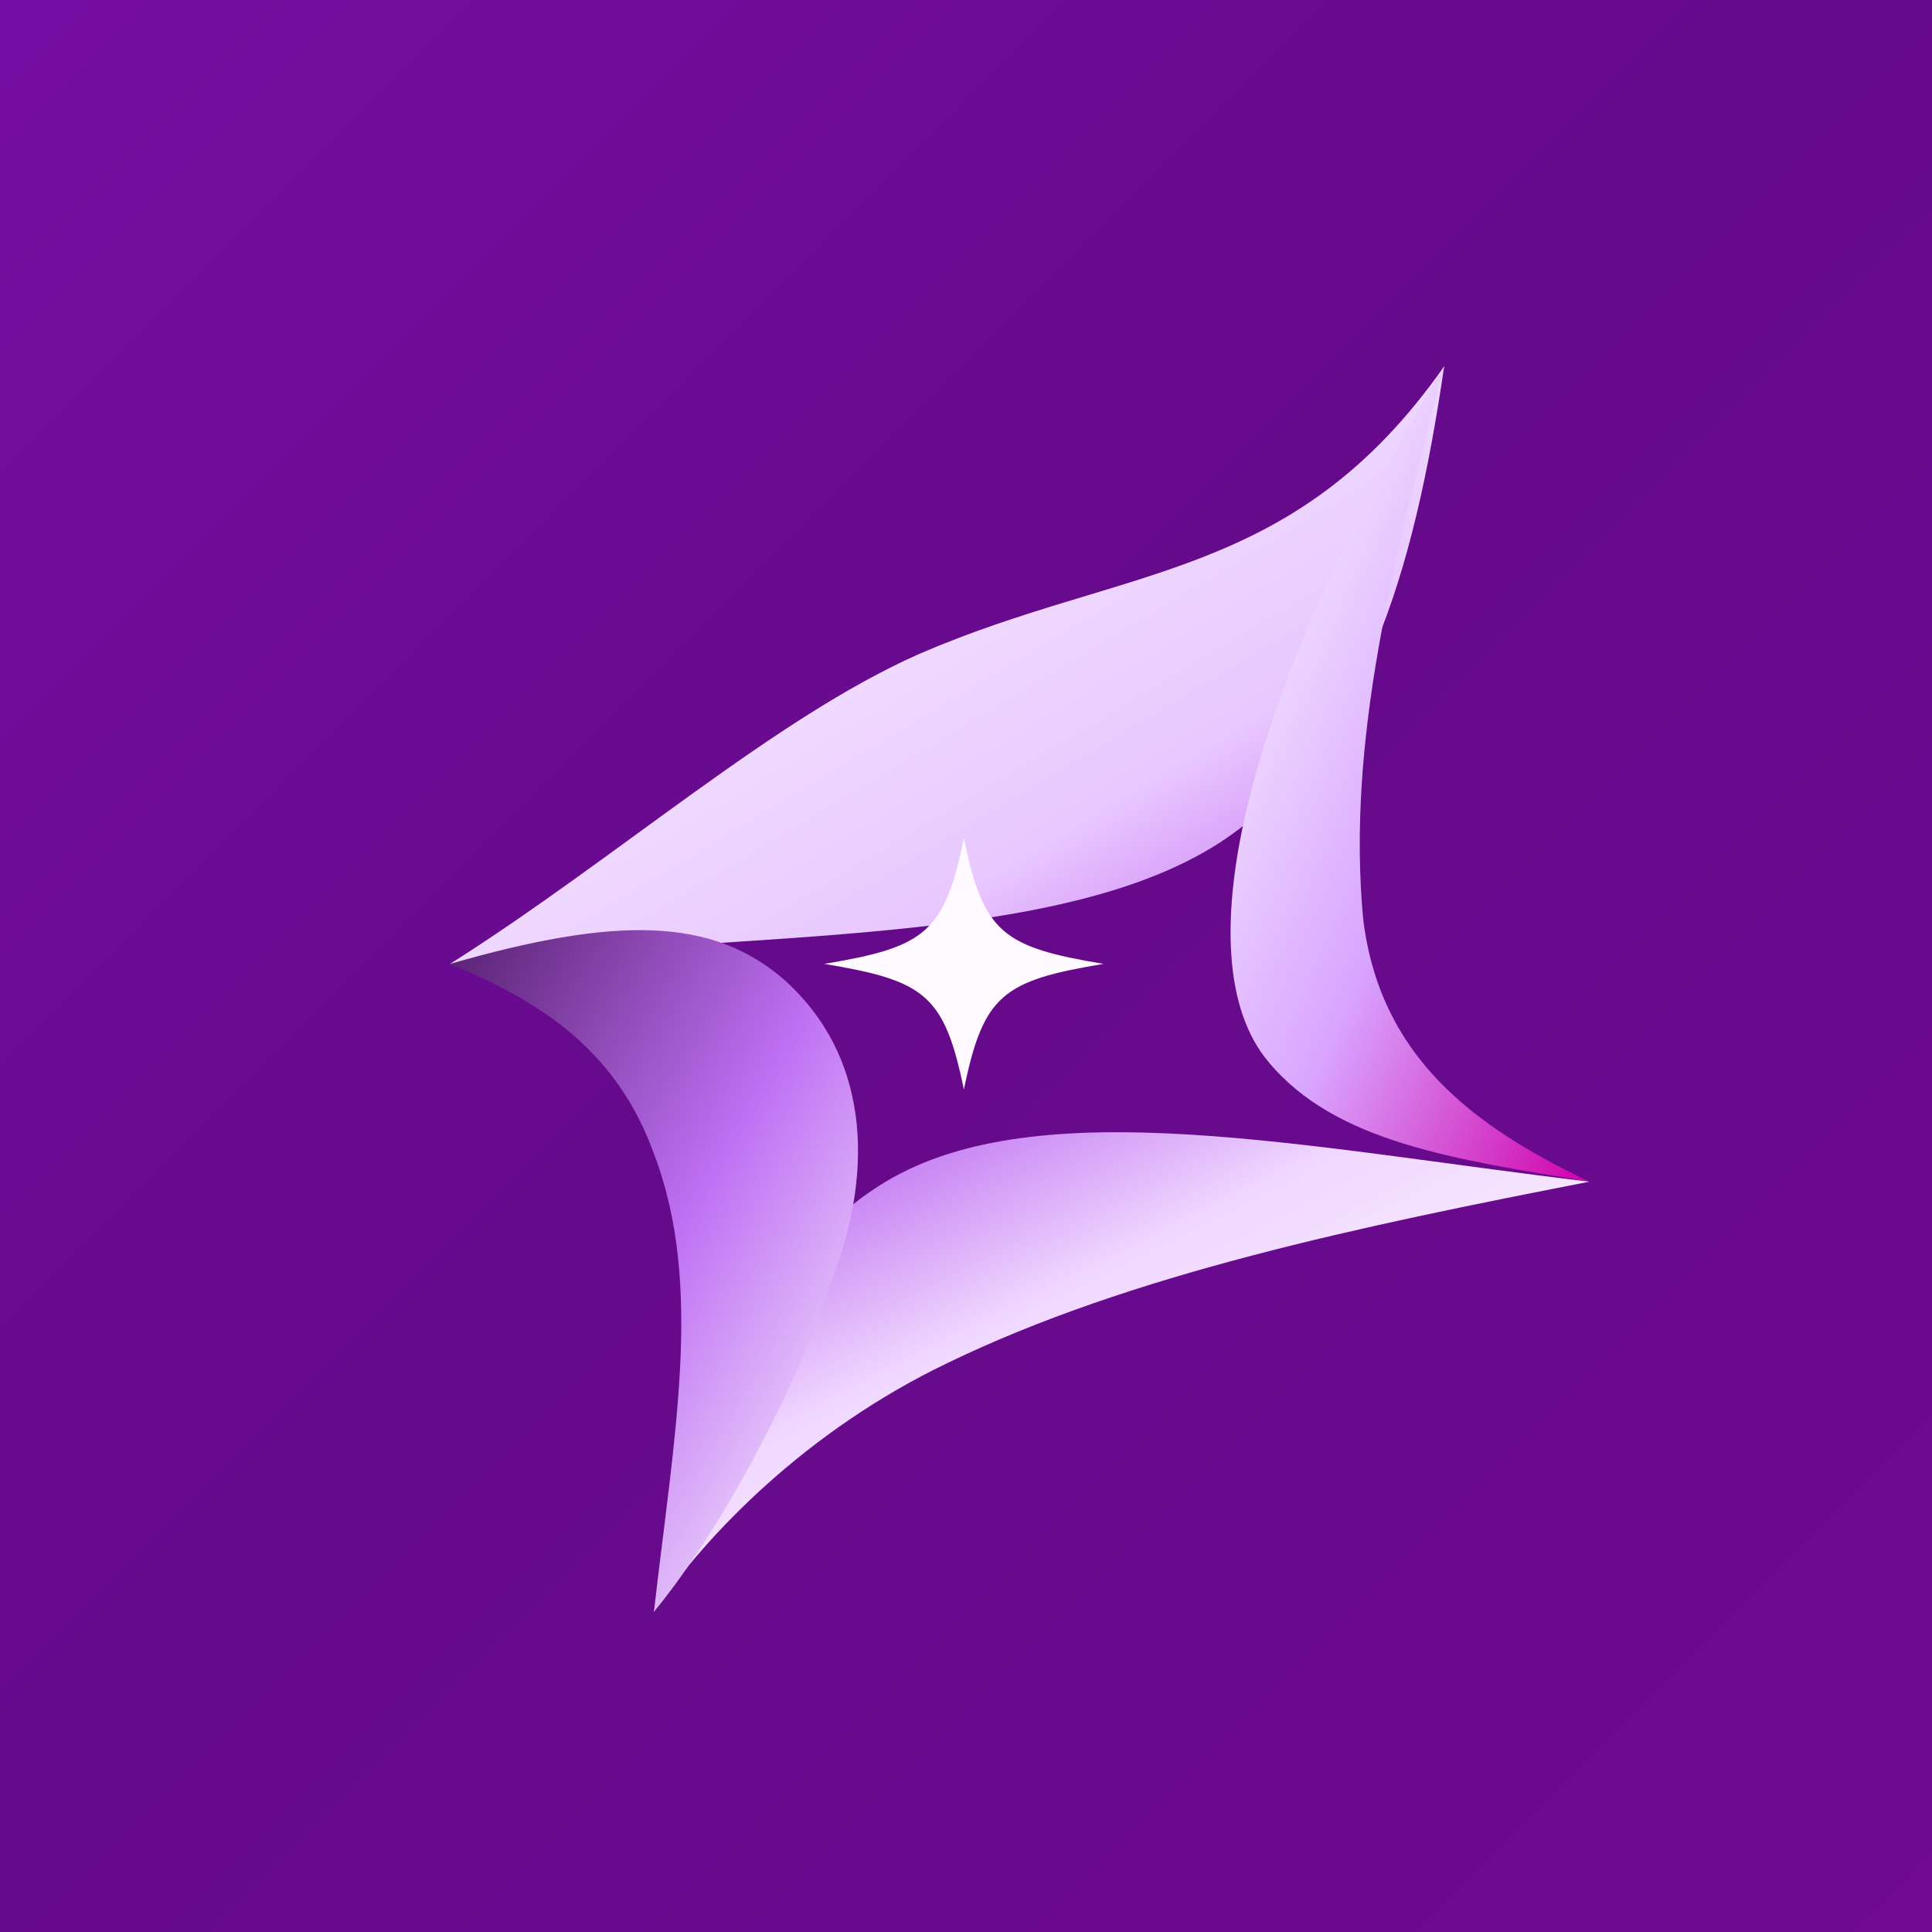
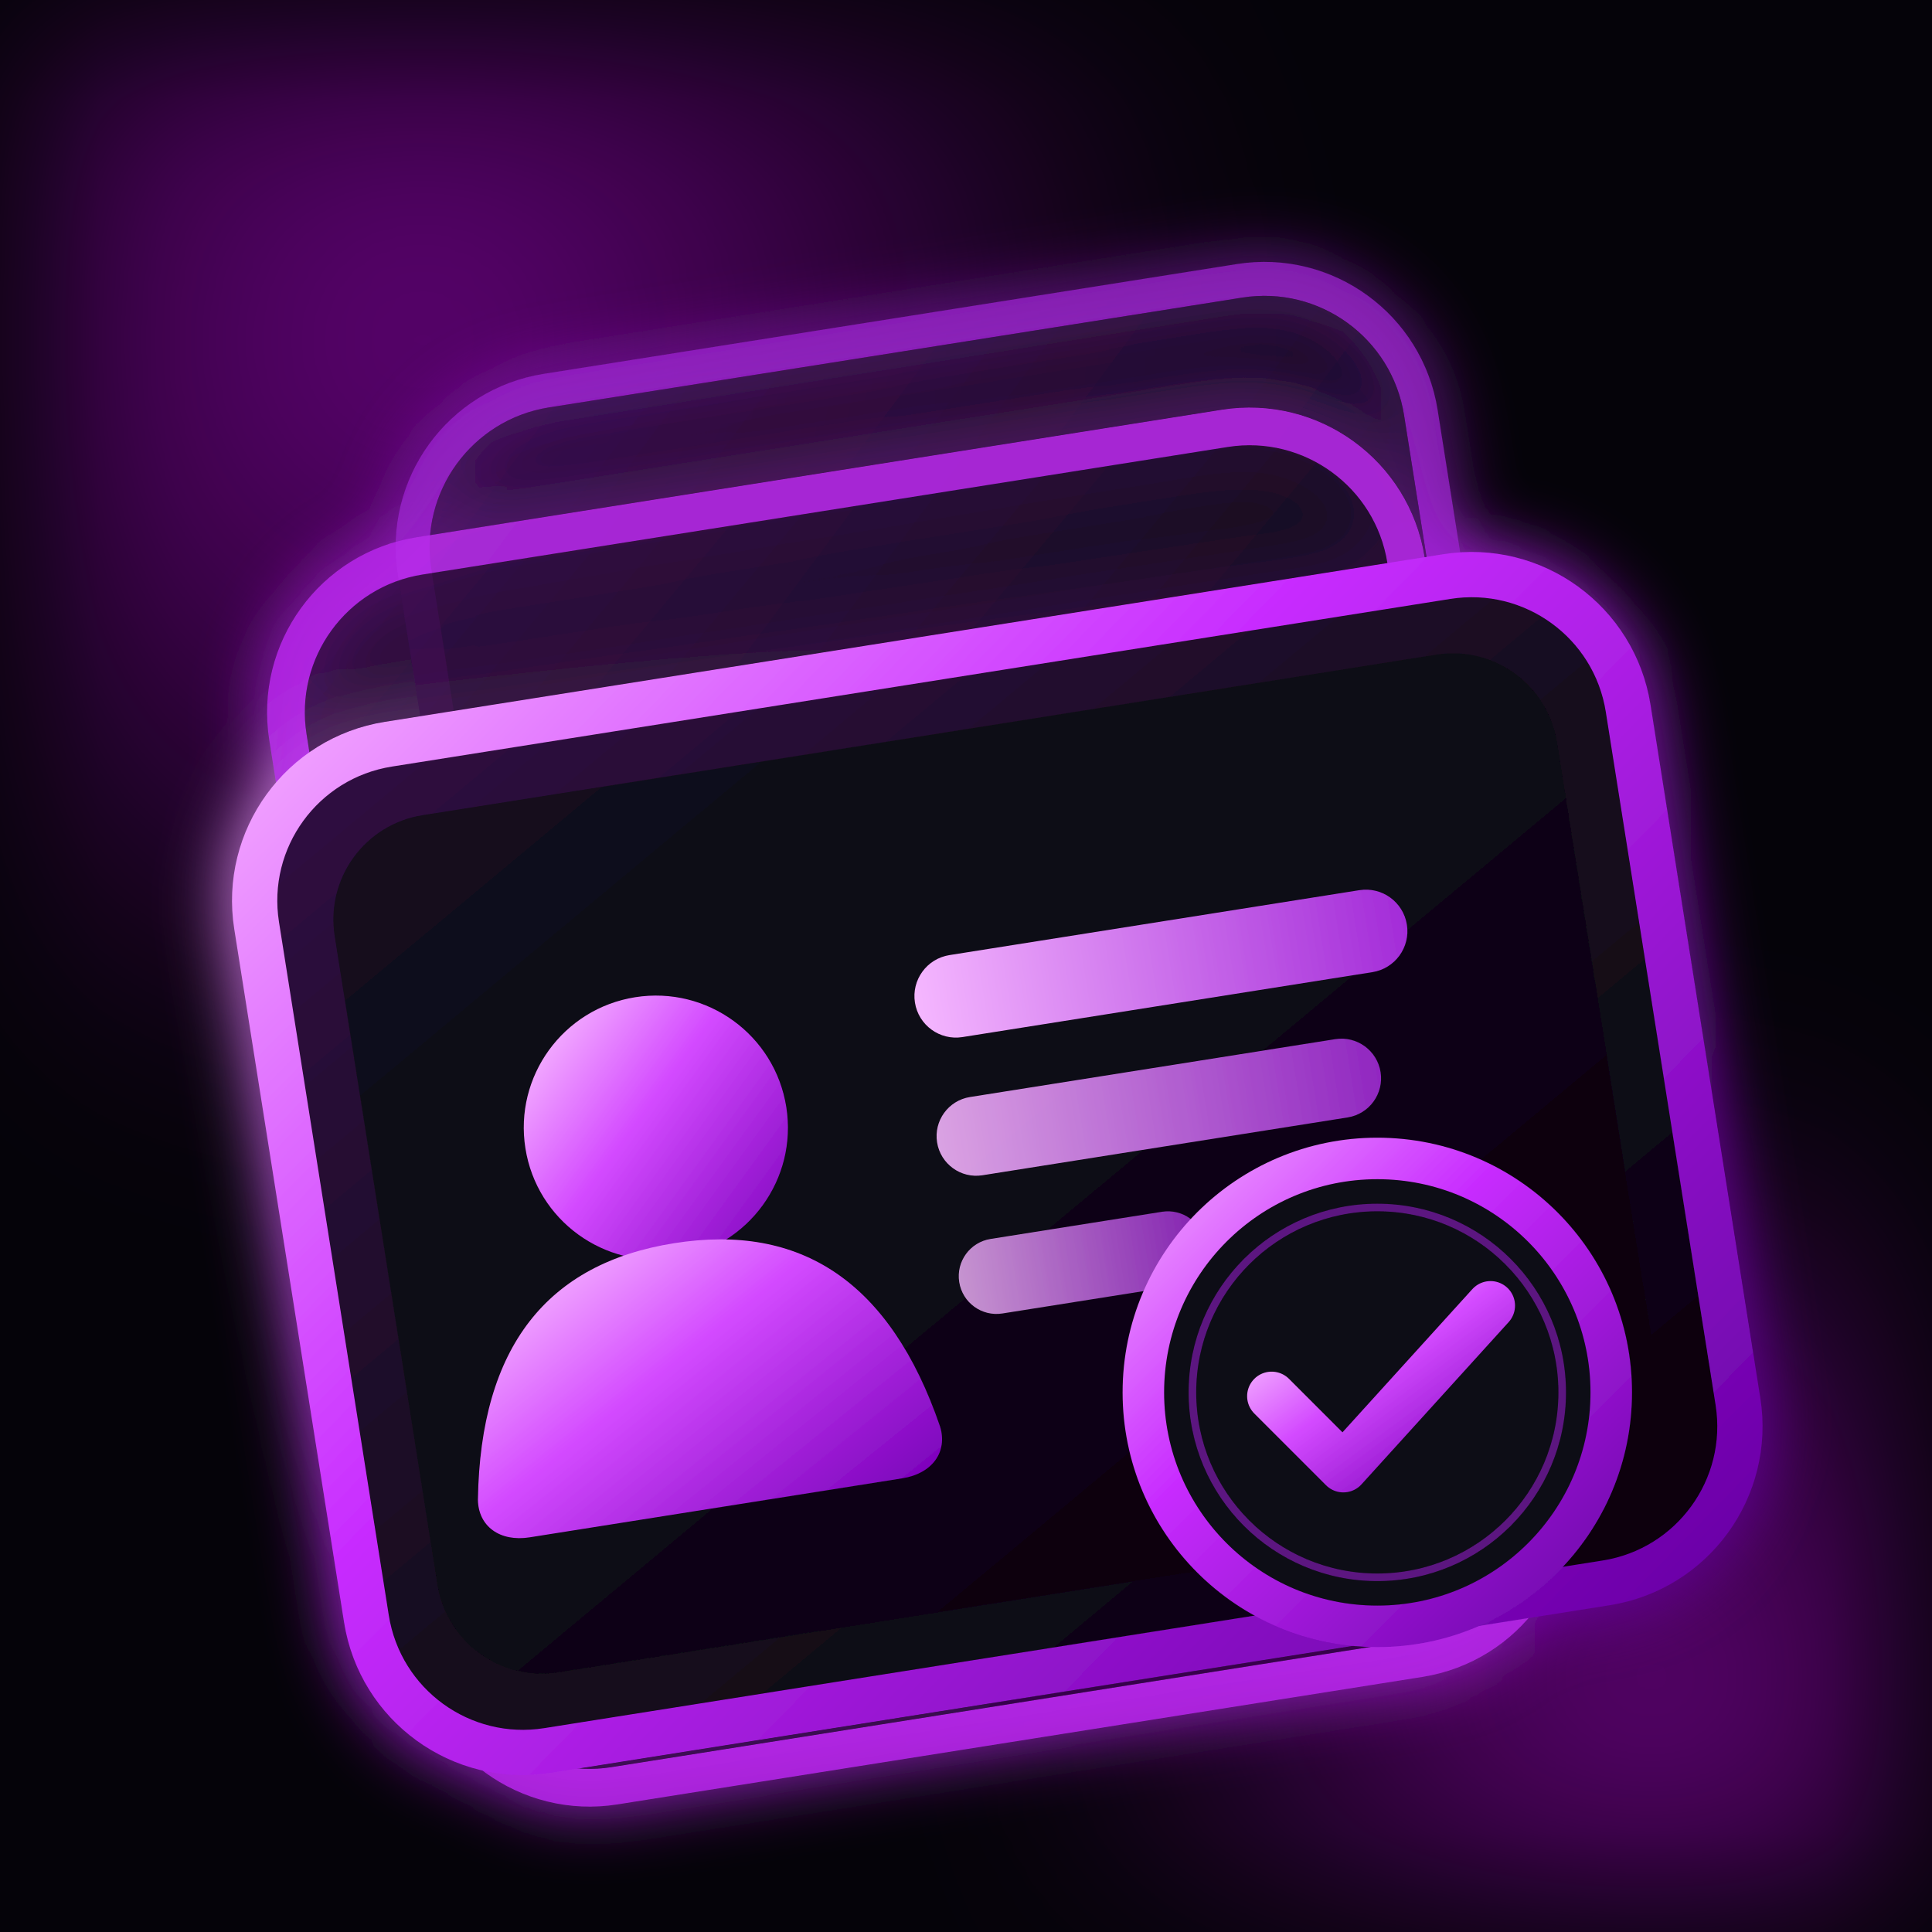
<svg xmlns="http://www.w3.org/2000/svg" viewBox="0 0 512 512">
  <defs>
-     <linearGradient id="bg" x1="0" y1="0" x2="1" y2="1">
-       <stop stop-color="#431064" />
-       <stop offset=".48" stop-color="#100719" />
-       <stop offset="1" stop-color="#30062e" />
+     <linearGradient id="edge" x1="0" y1="0" x2="1" y2="1">
+       <stop stop-color="#f2a5ff" />
+       <stop offset=".38" stop-color="#c82cff" />
+       <stop offset="1" stop-color="#6800a5" />
    </linearGradient>
-     <radialGradient id="glowA" cx="0" cy="0" r="1" gradientTransform="translate(48 45) rotate(48) scale(470)">
-       <stop stop-color="#8c0cbe" stop-opacity=".8" />
-       <stop offset="1" stop-color="#8c0cbe" stop-opacity="0" />
+     <linearGradient id="card" x1="0" y1="0" x2=".8" y2="1">
+       <stop stop-color="#321044" />
+       <stop offset=".55" stop-color="#17091f" />
+       <stop offset="1" stop-color="#09050f" />
+     </linearGradient>
+     <linearGradient id="person" x1="0" y1="0" x2="1" y2="1">
+       <stop stop-color="#ffd1ff" />
+       <stop offset=".45" stop-color="#d34aff" />
+       <stop offset="1" stop-color="#7900b9" />
+     </linearGradient>
+     <linearGradient id="line" x1="0" y1="0" x2="1" y2="0">
+       <stop stop-color="#f5b7ff" />
+       <stop offset="1" stop-color="#a32bd8" />
+     </linearGradient>
+     <radialGradient id="halo">
+       <stop stop-color="#d500ff" stop-opacity=".45" />
+       <stop offset="1" stop-color="#d500ff" stop-opacity="0" />
    </radialGradient>
-     <radialGradient id="glowB" cx="0" cy="0" r="1" gradientTransform="translate(485 465) rotate(-135) scale(330)">
-       <stop stop-color="#ed08a8" stop-opacity=".8" />
-       <stop offset="1" stop-color="#ed08a8" stop-opacity="0" />
-     </radialGradient>
-     <linearGradient id="bladeA" x1="0" y1="0" x2="1" y2="1">
-       <stop stop-color="#fff" />
-       <stop offset=".7" stop-color="#e8c7ff" />
-       <stop offset="1" stop-color="#bd55ed" />
-     </linearGradient>
-     <linearGradient id="bladeB" x1="0" y1="0" x2="1" y2="1">
-       <stop stop-color="#fff" />
-       <stop offset=".55" stop-color="#d9a5ff" />
-       <stop offset="1" stop-color="#d000a9" />
-     </linearGradient>
-     <linearGradient id="bladeC" x1="0" y1="0" x2="1" y2="1">
-       <stop stop-color="#a843e9" />
-       <stop offset=".38" stop-color="#f0d7ff" />
-       <stop offset=".85" stop-color="#fff" />
-       <stop offset="1" stop-color="#d38bff" />
-     </linearGradient>
-     <linearGradient id="bladeD" x1="0" y1="0" x2="1" y2="1">
-       <stop stop-color="#572070" />
-       <stop offset=".5" stop-color="#bf70f3" />
-       <stop offset="1" stop-color="#fff" />
-     </linearGradient>
+     <filter id="glow" x="-60%" y="-60%" width="220%" height="220%">
+       <feGaussianBlur stdDeviation="9" result="b" />
+       <feMerge>
+         <feMergeNode in="b" />
+         <feMergeNode in="SourceGraphic" />
+       </feMerge>
+     </filter>
+     <filter id="soft" x="-40%" y="-40%" width="180%" height="180%">
+       <feGaussianBlur stdDeviation="28" />
+     </filter>
  </defs>
-   <rect width="512" height="512" fill="url(#bg)" />
-   <rect width="512" height="512" fill="url(#glowA)" />
-   <rect width="512" height="512" fill="url(#glowB)" />
-   <g transform="translate(66 66) scale(.74)">
-     <g id="mark">
-       <path d="M72 256 C132 218 188 168 240 145 C314 113 374 119 428 42 C417 117 399 177 350 211 C293 250 184 244 72 256 Z" fill="url(#bladeA)" />
-       <path d="M428 42 C410 111 393 176 399 240 C405 289 438 314 480 334 C432 326 389 320 365 291 C334 254 357 159 428 42 Z" fill="url(#bladeB)" />
-       <path d="M480 334 C398 350 316 367 250 399 C200 423 164 460 145 488 C162 420 183 361 228 334 C283 301 379 322 480 334 Z" fill="url(#bladeC)" />
-       <path d="M72 256 C131 239 166 239 192 262 C224 291 223 334 208 371 C193 416 165 464 145 488 C152 426 163 371 145 324 C132 288 106 270 72 256 Z" fill="url(#bladeD)" />
-       <path d="M256 211 C263 245 270 250 306 256 C270 262 263 267 256 301 C249 267 242 262 206 256 C242 250 249 245 256 211 Z" fill="#fffaff" />
+   <rect width="512" height="512" fill="#050309" />
+   <circle cx="112" cy="90" r="210" fill="url(#halo)" filter="url(#soft)" />
+   <circle cx="438" cy="446" r="160" fill="url(#halo)" filter="url(#soft)" />
+   <g filter="url(#glow)">
+     <g transform="rotate(-9 256 256)">
+       <rect x="128" y="88" width="270" height="330" rx="42" fill="url(#card)" stroke="#9e22d3" stroke-width="9" opacity=".72" />
+       <rect x="88" y="126" width="300" height="330" rx="42" fill="url(#card)" stroke="#b72bea" stroke-width="10" opacity=".86" />
+       <rect x="72" y="174" width="368" height="270" rx="42" fill="url(#card)" stroke="url(#edge)" stroke-width="12" />
+       <rect x="92" y="194" width="328" height="230" rx="28" fill="#09050f" opacity=".72" />
+     </g>
+     <g transform="rotate(-9 256 300)">
+       <circle cx="175" cy="286" r="35" fill="url(#person)" />
+       <path d="M113 376c7-40 28-59 62-59s55 19 62 59c1 7-4 12-12 12h-100c-8 0-13-5-12-12Z" fill="url(#person)" />
+       <rect x="248" y="253" width="132" height="22" rx="11" fill="url(#line)" />
+       <rect x="248" y="291" width="119" height="21" rx="10.5" fill="url(#line)" opacity=".88" />
+       <rect x="248" y="329" width="66" height="20" rx="10" fill="url(#line)" opacity=".8" />
+     </g>
+     <g>
+       <circle cx="365" cy="369" r="62" fill="#100719" stroke="url(#edge)" stroke-width="11" />
+       <circle cx="365" cy="369" r="49" fill="none" stroke="#8e24c5" stroke-width="2" opacity=".6" />
+       <path d="m337 370 19 19 39-43" fill="none" stroke="url(#person)" stroke-width="13" stroke-linecap="round" stroke-linejoin="round" />
    </g>
  </g>
</svg>
